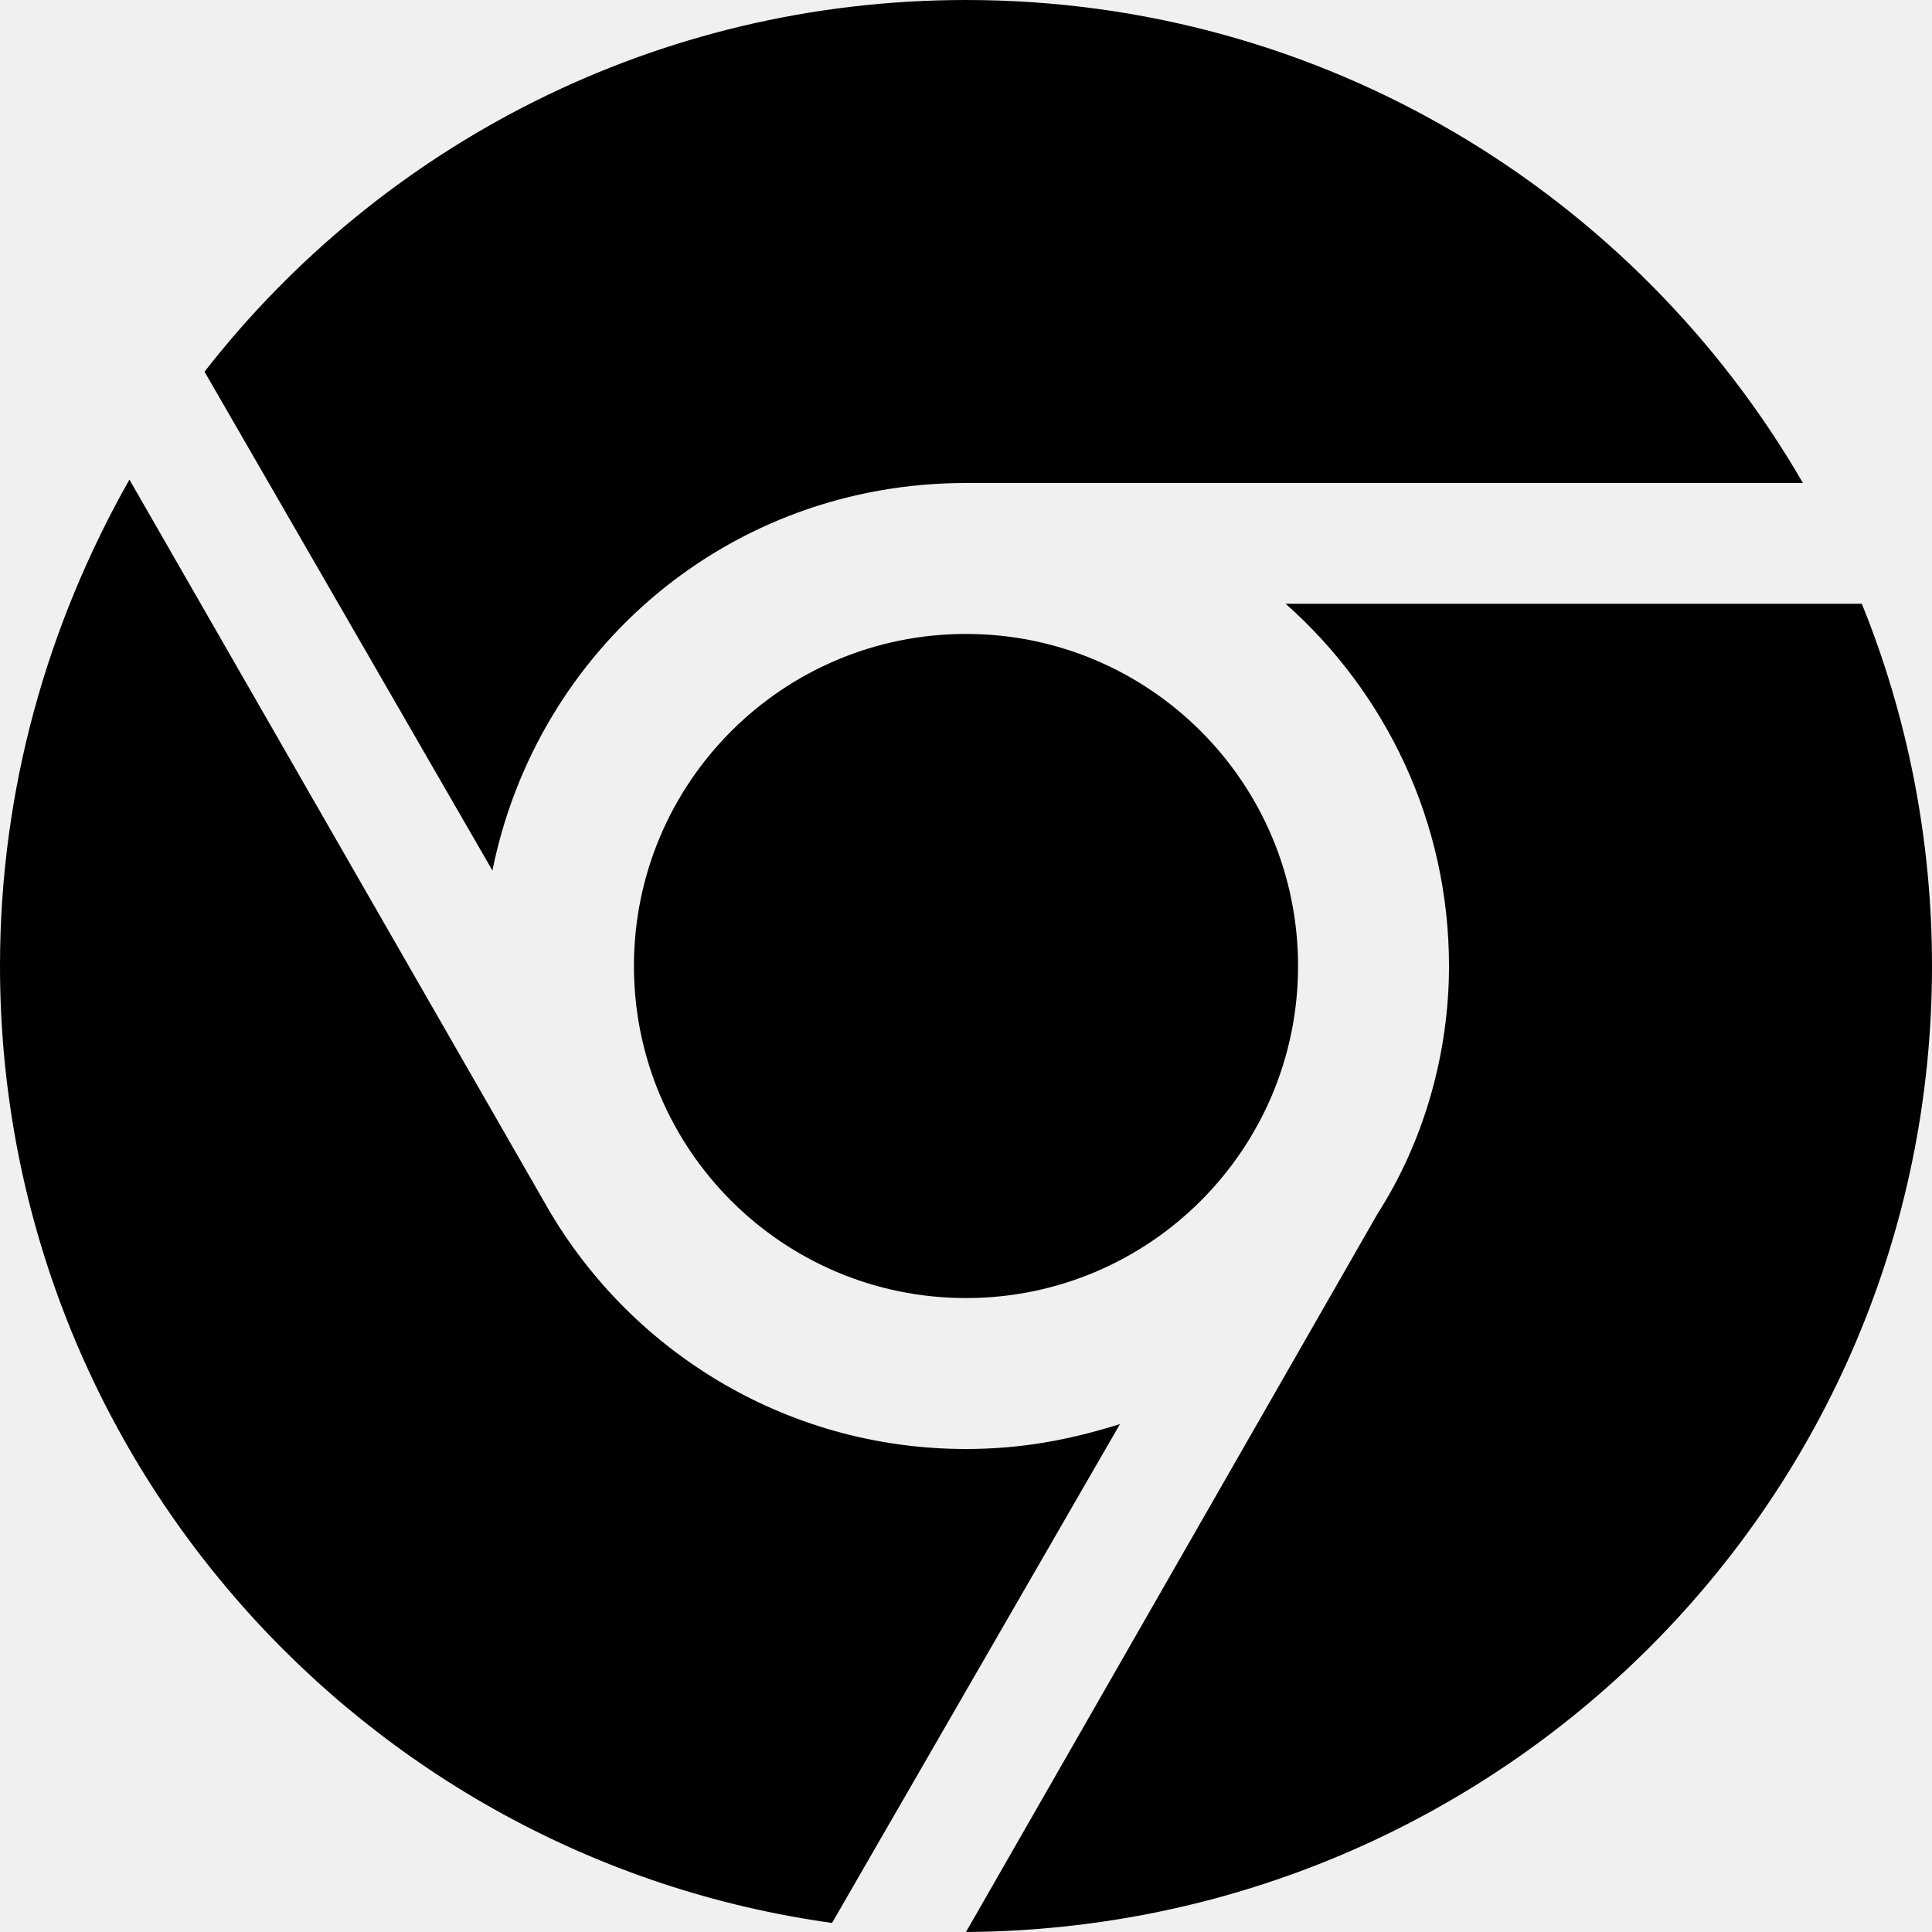
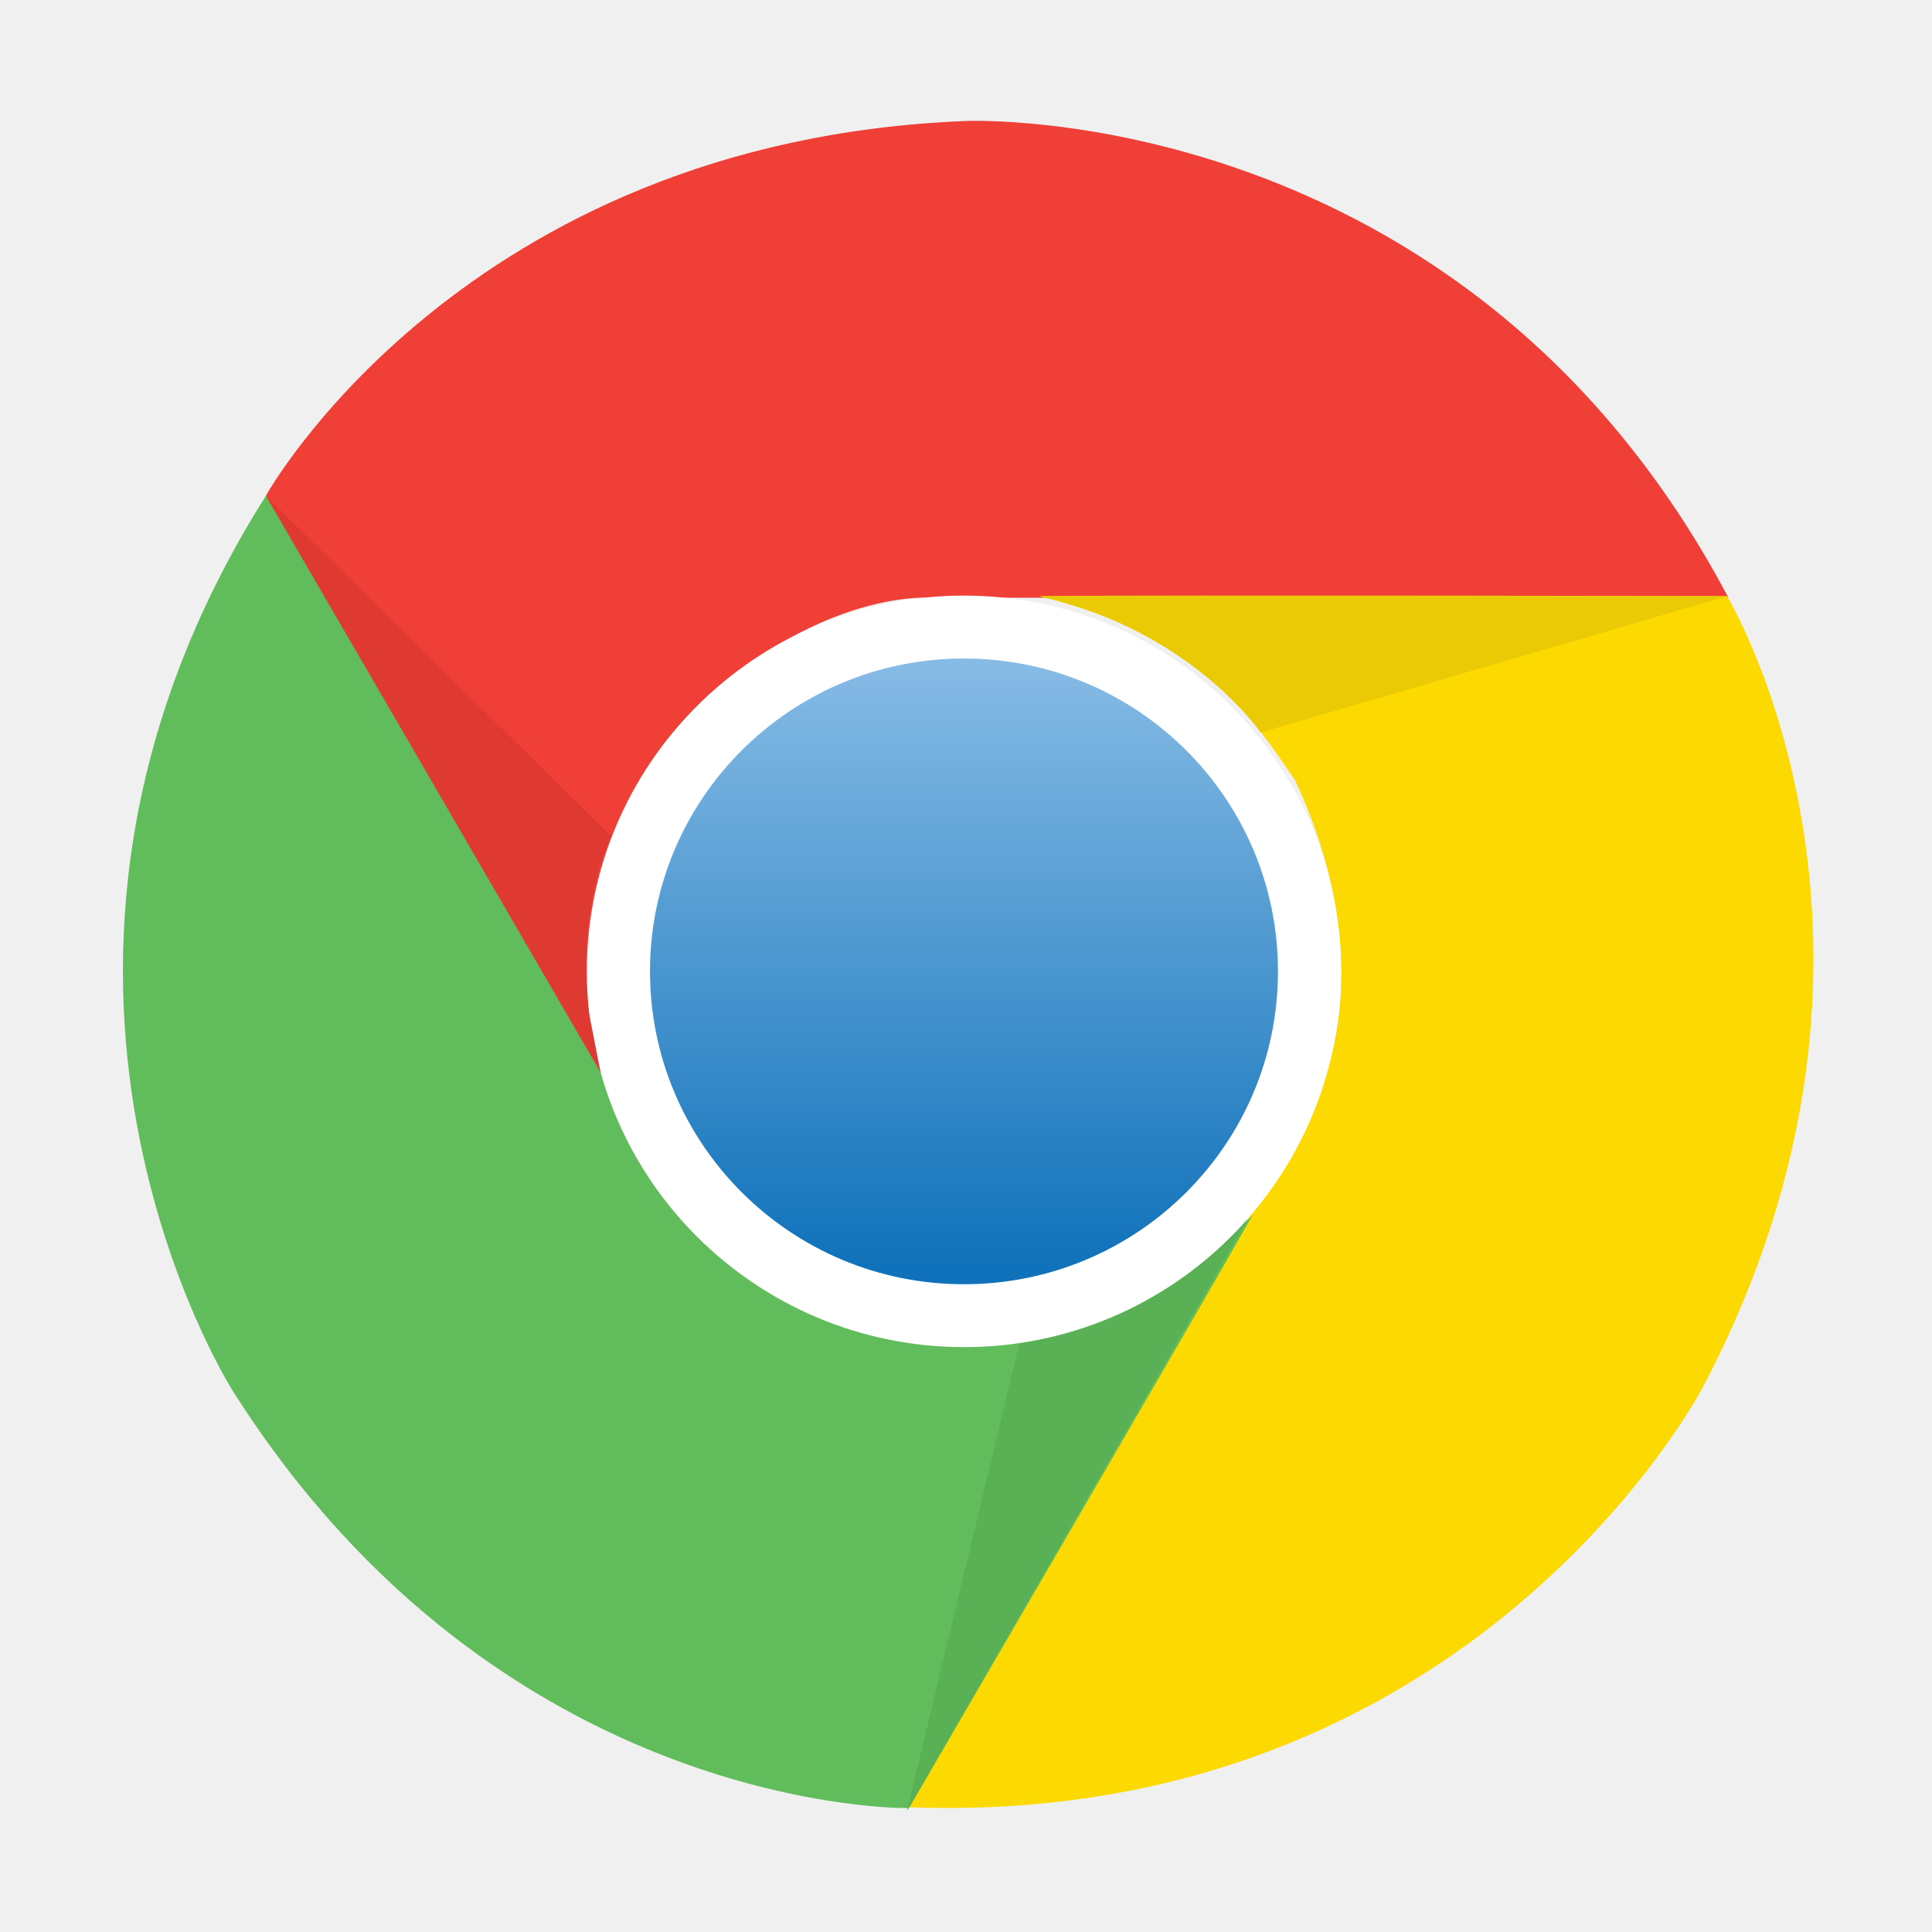
- <svg xmlns="http://www.w3.org/2000/svg" viewBox="0 0 512 512" fill="currentColor">
-   <path d="M0 256C0 209.4 12.5 165.6 34.3 127.1L144.1 318.3C166 357.5 207.9 384 256 384C270.3 384 283.1 381.7 296.8 377.4L220.5 509.6C95.9 492.3 0 385.3 0 256zM365.1 321.6C377.4 302.4 384 279.1 384 256C384 217.8 367.2 183.5 340.7 160H493.4C505.4 189.6 512 222.1 512 256C512 397.4 397.4 511.1 256 512L365.1 321.6zM477.8 128H256C193.1 128 142.3 172.1 130.5 230.7L54.2 98.5C101 38.5 174 0 256 0C350.8 0 433.5 51.5 477.8 128V128zM168 256C168 207.4 207.4 168 256 168C304.6 168 344 207.4 344 256C344 304.6 304.6 344 256 344C207.4 344 168 304.6 168 256z" />
+ <svg xmlns="http://www.w3.org/2000/svg" width="800px" height="800px" viewBox="0 0 32 32" fill="none">
+   <path d="M16 2.004C16 2.004 24.253 1.635 28.628 9.9H15.298C15.298 9.9 12.783 9.819 10.634 12.86C10.017 14.136 9.353 15.451 10.098 18.042C9.025 16.232 4.403 8.212 4.403 8.212C4.403 8.212 7.663 2.331 16 2.004H16Z" fill="#EF3F36" />
+   <path d="M28.199 22.986C28.199 22.986 24.392 30.294 15.024 29.933C16.182 27.937 21.691 18.43 21.691 18.43C21.691 18.43 23.022 16.301 21.452 12.926C20.653 11.753 19.839 10.527 17.216 9.873C19.326 9.854 28.605 9.873 28.605 9.873C28.605 9.873 32.081 15.628 28.199 22.986Z" fill="#FCD900" />
+   <path d="M3.859 23.043C3.859 23.043 -0.589 16.104 4.411 8.201C5.565 10.196 11.074 19.703 11.074 19.703C11.074 19.703 12.262 21.917 15.977 22.247C17.393 22.144 18.867 22.055 20.75 20.122C19.712 21.952 15.055 29.948 15.055 29.948C15.055 29.948 8.311 30.071 3.859 23.043H3.859Z" fill="#61BC5B" />
+   <path d="M15.021 30.001L16.895 22.205C16.895 22.205 18.956 22.044 20.684 20.156C19.611 22.036 15.021 30.001 15.021 30.001Z" fill="#5AB055" />
+   <path d="M9.72 16.089C9.72 12.652 12.517 9.865 15.966 9.865C19.415 9.865 22.212 12.652 22.212 16.089C22.212 19.526 19.415 22.313 15.966 22.313C12.517 22.309 9.72 19.526 9.72 16.089Z" fill="white" />
+   <path d="M10.766 16.089C10.766 13.229 13.092 10.907 15.966 10.907C18.837 10.907 21.167 13.225 21.167 16.089C21.167 18.949 18.841 21.271 15.966 21.271C13.096 21.271 10.766 18.949 10.766 16.089Z" fill="url(#paint0_linear_87_7098)" />
+   <path d="M28.601 9.877L20.881 12.133C20.881 12.133 19.716 10.43 17.212 9.877C19.384 9.865 28.601 9.877 28.601 9.877Z" fill="#EACA05" />
+   <path d="M9.947 17.758C8.863 15.886 4.403 8.212 4.403 8.212L10.121 13.848C10.121 13.848 9.534 15.051 9.754 16.773L9.947 17.758H9.947Z" fill="#DF3A32" />
+   <defs>
+     <linearGradient id="paint0_linear_87_7098" x1="15.966" y1="10.98" x2="15.966" y2="20.959" gradientUnits="userSpaceOnUse">
+       <stop stop-color="#86BBE5" />
+       <stop offset="1" stop-color="#1072BA" />
+     </linearGradient>
+   </defs>
</svg>
